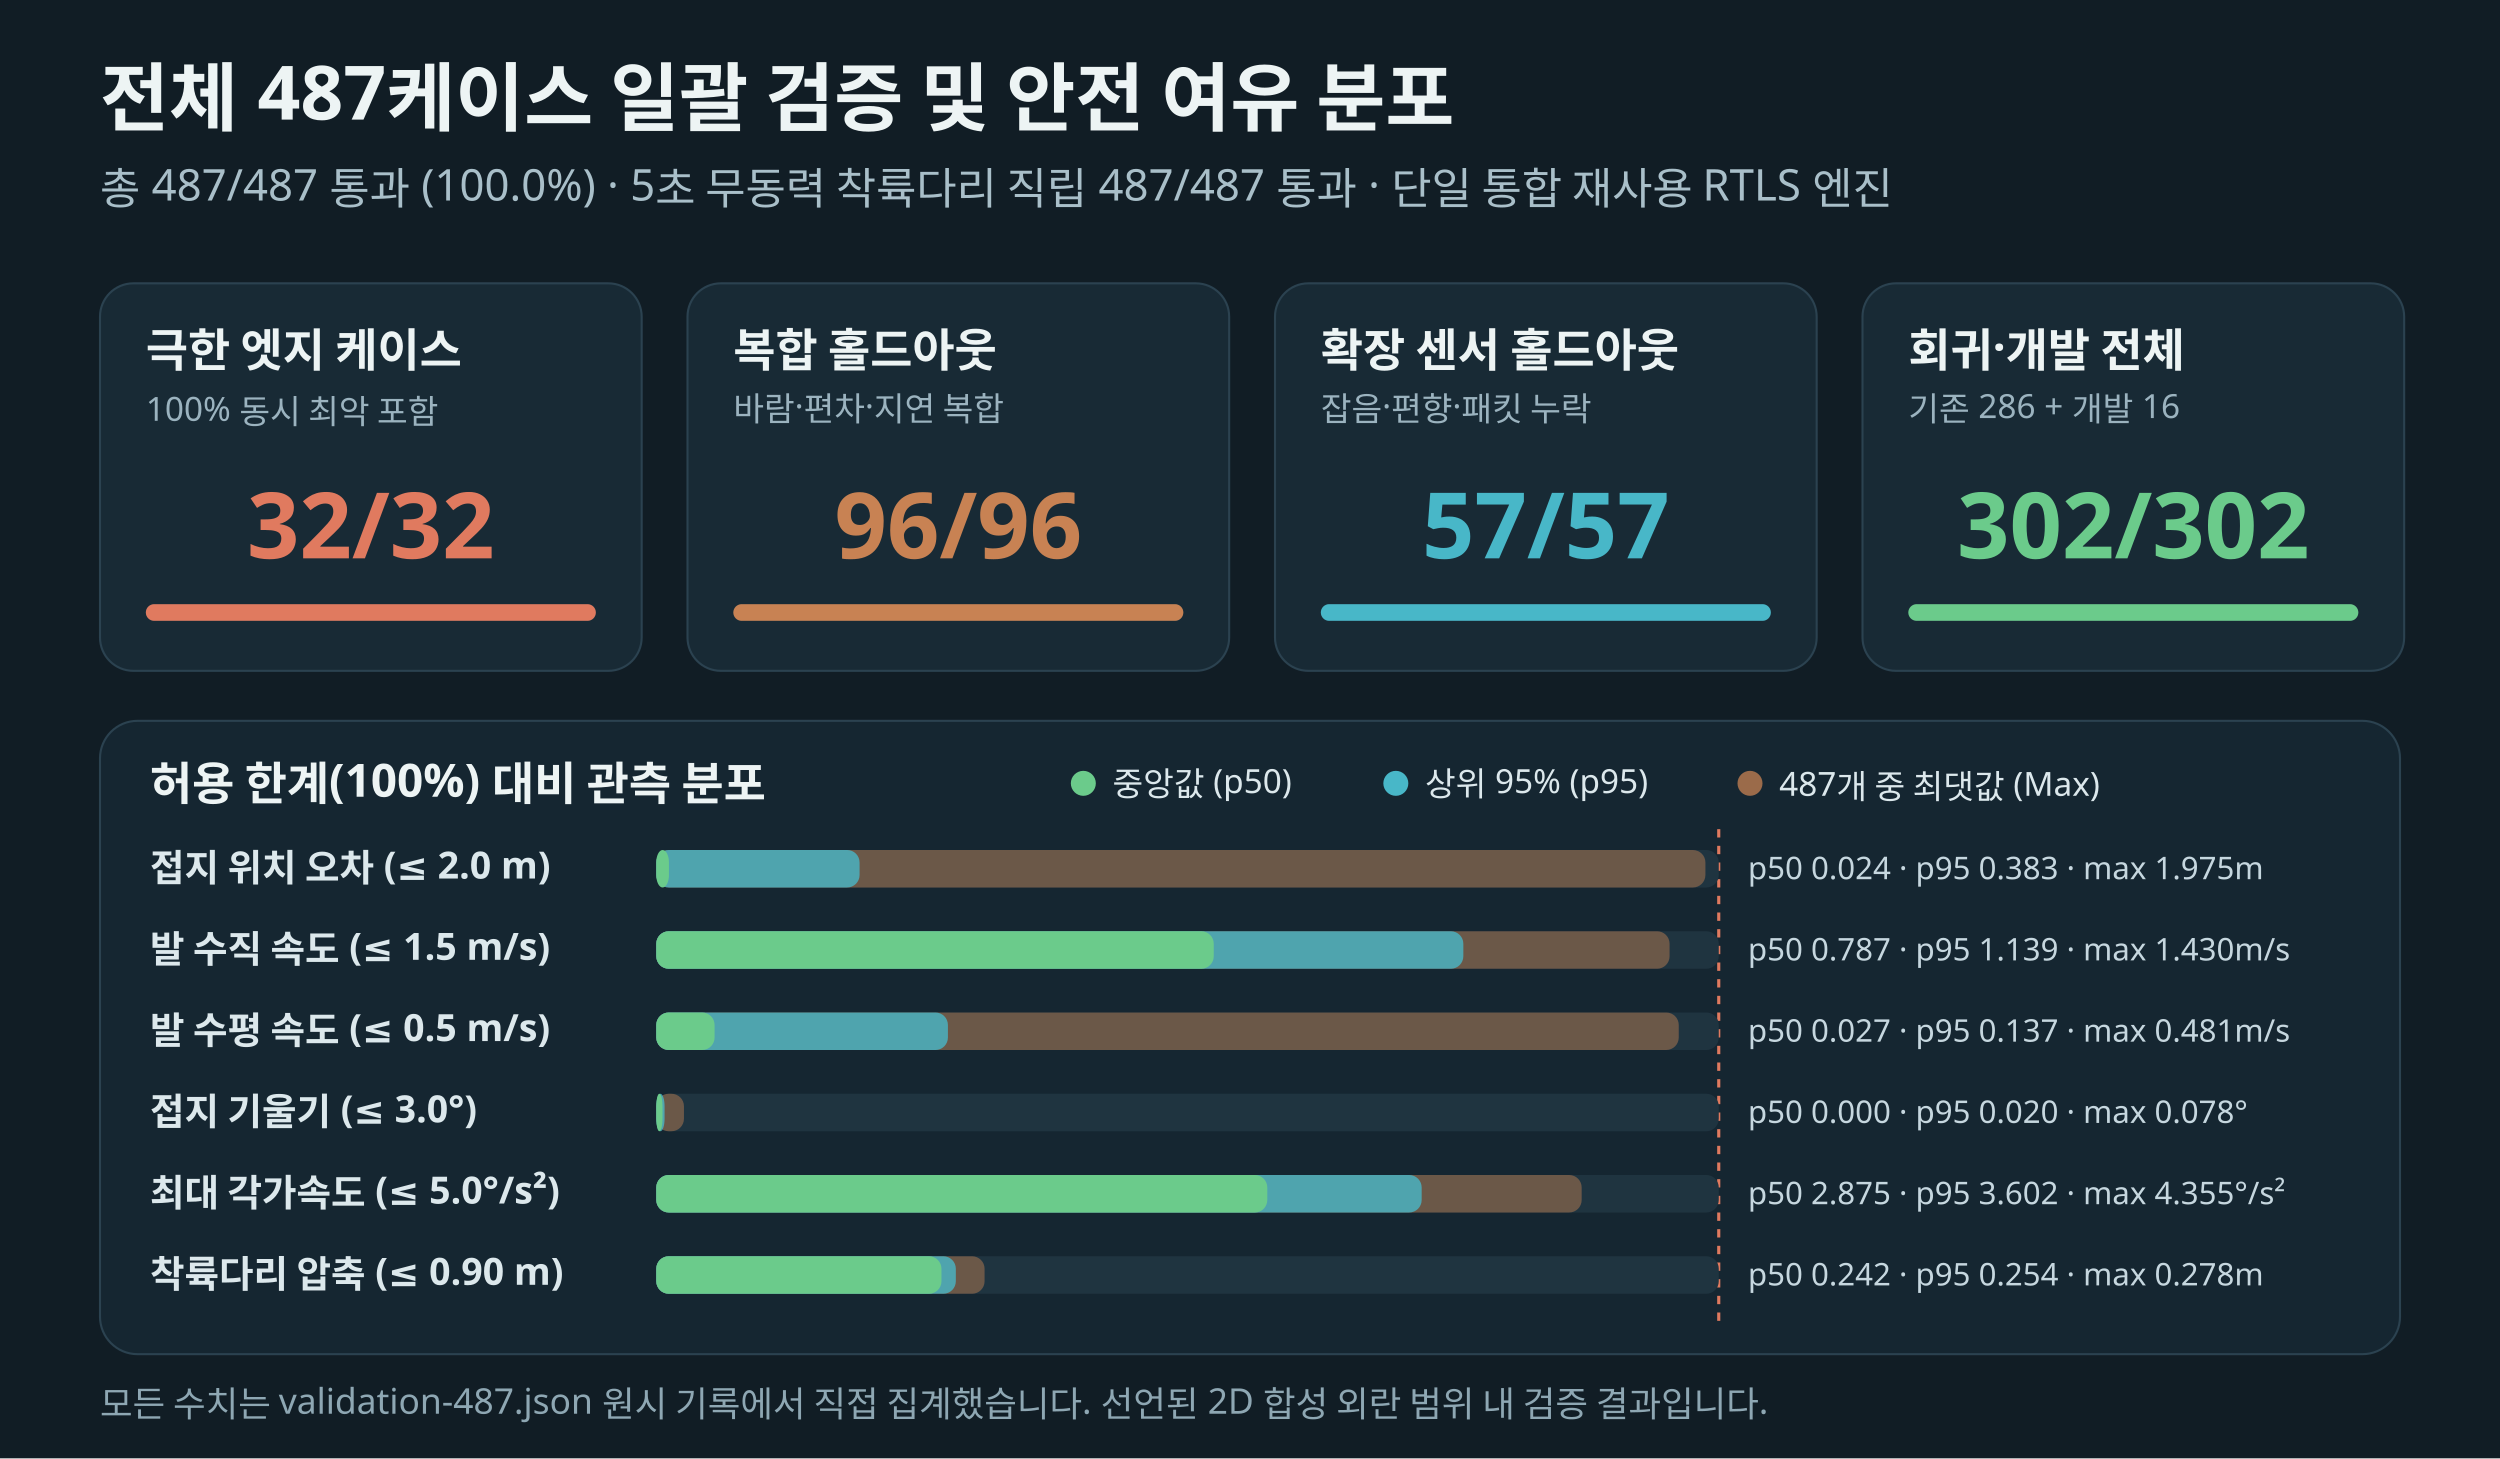
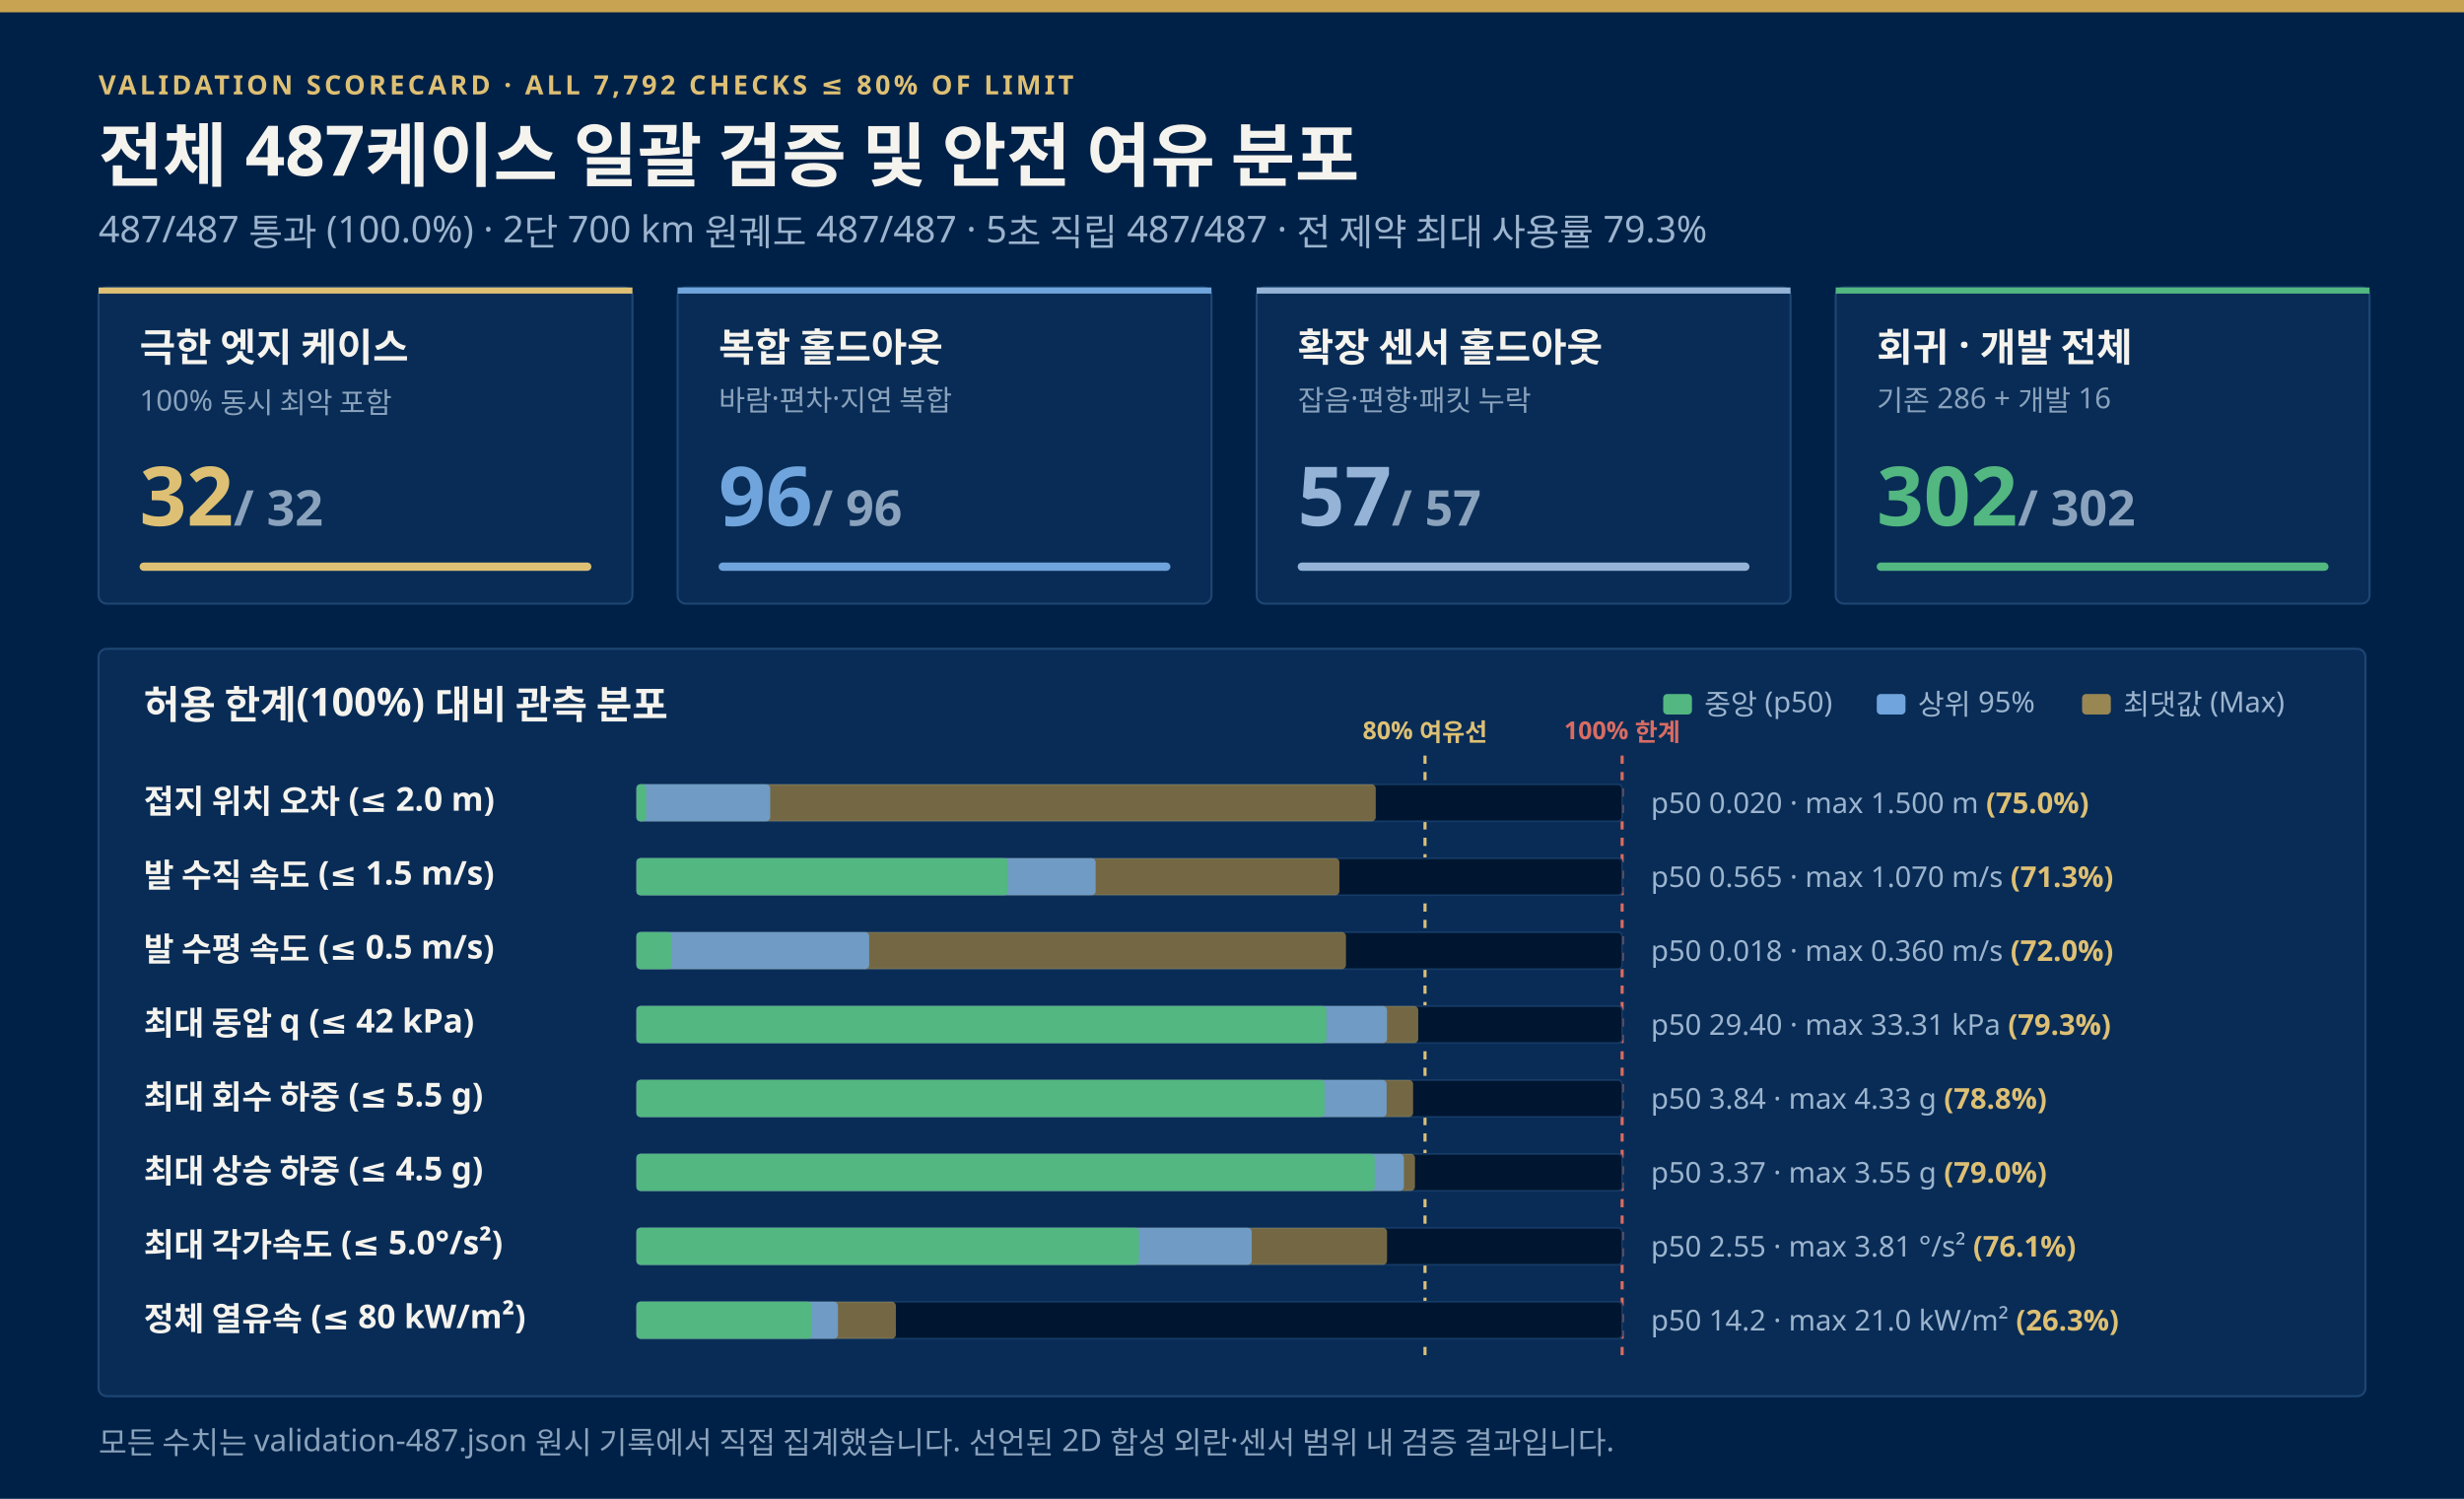
- <svg xmlns="http://www.w3.org/2000/svg" width="1200" height="700" viewBox="0 0 1200 700" role="img" aria-labelledby="title desc">
-   <style>text{font-family:'Noto Sans KR','Malgun Gothic','Apple SD Gothic Neo','Segoe UI',sans-serif;font-variant-numeric:tabular-nums}.mono{font-family:Consolas,'Courier New',monospace}</style>
-   <rect width="1200" height="700" fill="#111D25" />
-   <text x="48" y="60" font-size="36" fill="#EDF4F4" font-weight="750">전체 487케이스 일괄 검증 및 안전 여유 분포</text>
-   <text x="48" y="98" font-size="21" fill="#A9BFC9">총 487/487 통과 (100.0%) · 5초 무동력 착륙다리 직립 487/487 통과 · 단일 통합 재사용 RTLS 엔진</text>
-   <rect x="48" y="136" width="260" height="186" rx="16" fill="#182A35" stroke="#2B4250" />
-   <text x="70" y="176" font-size="22" fill="#EDF4F4" font-weight="700">극한 엣지 케이스</text>
-   <text x="70" y="202" font-size="16" fill="#9BB3BF">100% 동시 최악 포함</text>
-   <text x="178" y="268" font-size="44" fill="#E07A5F" font-weight="800" text-anchor="middle">32/32</text>
-   <rect x="70" y="290" width="216" height="8" rx="4" fill="#253C49" />
-   <rect x="70" y="290" width="216" height="8" rx="4" fill="#E07A5F" />
-   <rect x="330" y="136" width="260" height="186" rx="16" fill="#182A35" stroke="#2B4250" />
-   <text x="352" y="176" font-size="22" fill="#EDF4F4" font-weight="700">복합 홀드아웃</text>
-   <text x="352" y="202" font-size="16" fill="#9BB3BF">바람·편차·지연 복합</text>
-   <text x="460" y="268" font-size="44" fill="#C88253" font-weight="800" text-anchor="middle">96/96</text>
-   <rect x="352" y="290" width="216" height="8" rx="4" fill="#253C49" />
-   <rect x="352" y="290" width="216" height="8" rx="4" fill="#C88253" />
-   <rect x="612" y="136" width="260" height="186" rx="16" fill="#182A35" stroke="#2B4250" />
-   <text x="634" y="176" font-size="22" fill="#EDF4F4" font-weight="700">확장 센서 홀드아웃</text>
-   <text x="634" y="202" font-size="16" fill="#9BB3BF">잡음·편향·패킷 누락</text>
-   <text x="742" y="268" font-size="44" fill="#48B7C8" font-weight="800" text-anchor="middle">57/57</text>
-   <rect x="634" y="290" width="216" height="8" rx="4" fill="#253C49" />
-   <rect x="634" y="290" width="216" height="8" rx="4" fill="#48B7C8" />
-   <rect x="894" y="136" width="260" height="186" rx="16" fill="#182A35" stroke="#2B4250" />
-   <text x="916" y="176" font-size="22" fill="#EDF4F4" font-weight="700">회귀·개발 전체</text>
-   <text x="916" y="202" font-size="16" fill="#9BB3BF">기존 286 + 개발 16</text>
-   <text x="1024" y="268" font-size="44" fill="#6BCB8B" font-weight="800" text-anchor="middle">302/302</text>
-   <rect x="916" y="290" width="216" height="8" rx="4" fill="#253C49" />
-   <rect x="916" y="290" width="216" height="8" rx="4" fill="#6BCB8B" />
-   <rect x="48" y="346" width="1104" height="304" rx="18" fill="#152631" stroke="#2B4250" />
-   <text x="72" y="384" font-size="22" fill="#EDF4F4" font-weight="700">허용 한계(100%) 대비 관측 분포</text>
-   <circle cx="520" cy="376" r="6" fill="#6BCB8B" />
-   <text x="534" y="382" font-size="16" fill="#DCE8EC">중앙값 (p50)</text>
-   <circle cx="670" cy="376" r="6" fill="#48B7C8" />
-   <text x="684" y="382" font-size="16" fill="#DCE8EC">상위 95% (p95)</text>
-   <circle cx="840" cy="376" r="6" fill="#C88253" opacity="0.75" />
-   <text x="854" y="382" font-size="16" fill="#DCE8EC">487개 중 최댓값 (Max)</text>
-   <line x1="825" y1="398" x2="825" y2="634" stroke="#E07A5F" stroke-width="1.5" stroke-dasharray="4 4" />
-   <text x="72" y="423" font-size="18" fill="#DCE8EC" font-weight="600">접지 위치 오차 (≤ 2.0 m)</text>
-   <rect x="315" y="408" width="510" height="18" rx="6" fill="#1F3440" />
-   <rect x="315" y="408" width="503.6" height="18" rx="6" fill="#C88253" opacity="0.45" />
-   <rect x="315" y="408" width="97.6" height="18" rx="6" fill="#48B7C8" opacity="0.80" />
-   <rect x="315" y="408" width="6.1" height="18" rx="6" fill="#6BCB8B" />
-   <text x="839" y="422" font-size="15" fill="#C6D7DF">p50 0.024 · p95 0.383 · max 1.975m</text>
-   <text x="72" y="462" font-size="18" fill="#DCE8EC" font-weight="600">발 수직 속도 (≤ 1.5 m/s)</text>
-   <rect x="315" y="447" width="510" height="18" rx="6" fill="#1F3440" />
-   <rect x="315" y="447" width="486.4" height="18" rx="6" fill="#C88253" opacity="0.45" />
-   <rect x="315" y="447" width="387.4" height="18" rx="6" fill="#48B7C8" opacity="0.80" />
-   <rect x="315" y="447" width="267.6" height="18" rx="6" fill="#6BCB8B" />
-   <text x="839" y="461" font-size="15" fill="#C6D7DF">p50 0.787 · p95 1.139 · max 1.430m/s</text>
-   <text x="72" y="501" font-size="18" fill="#DCE8EC" font-weight="600">발 수평 속도 (≤ 0.5 m/s)</text>
-   <rect x="315" y="486" width="510" height="18" rx="6" fill="#1F3440" />
-   <rect x="315" y="486" width="490.8" height="18" rx="6" fill="#C88253" opacity="0.45" />
-   <rect x="315" y="486" width="140.0" height="18" rx="6" fill="#48B7C8" opacity="0.80" />
-   <rect x="315" y="486" width="28.0" height="18" rx="6" fill="#6BCB8B" />
-   <text x="839" y="500" font-size="15" fill="#C6D7DF">p50 0.027 · p95 0.137 · max 0.481m/s</text>
-   <text x="72" y="540" font-size="18" fill="#DCE8EC" font-weight="600">접지 기울기 (≤ 3.0°)</text>
-   <rect x="315" y="525" width="510" height="18" rx="6" fill="#1F3440" />
-   <rect x="315" y="525" width="13.3" height="18" rx="6" fill="#C88253" opacity="0.45" />
-   <rect x="315" y="525" width="4.0" height="18" rx="6" fill="#48B7C8" opacity="0.80" />
-   <rect x="315" y="525" width="3.0" height="18" rx="6" fill="#6BCB8B" />
-   <text x="839" y="539" font-size="15" fill="#C6D7DF">p50 0.000 · p95 0.020 · max 0.078°</text>
-   <text x="72" y="579" font-size="18" fill="#DCE8EC" font-weight="600">최대 각가속도 (≤ 5.0°/s²)</text>
-   <rect x="315" y="564" width="510" height="18" rx="6" fill="#1F3440" />
-   <rect x="315" y="564" width="444.2" height="18" rx="6" fill="#C88253" opacity="0.45" />
-   <rect x="315" y="564" width="367.4" height="18" rx="6" fill="#48B7C8" opacity="0.80" />
-   <rect x="315" y="564" width="293.3" height="18" rx="6" fill="#6BCB8B" />
-   <text x="839" y="578" font-size="15" fill="#C6D7DF">p50 2.875 · p95 3.602 · max 4.355°/s²</text>
-   <text x="72" y="618" font-size="18" fill="#DCE8EC" font-weight="600">착륙다리 압축 (≤ 0.90 m)</text>
-   <rect x="315" y="603" width="510" height="18" rx="6" fill="#1F3440" />
-   <rect x="315" y="603" width="157.6" height="18" rx="6" fill="#C88253" opacity="0.45" />
-   <rect x="315" y="603" width="143.8" height="18" rx="6" fill="#48B7C8" opacity="0.80" />
-   <rect x="315" y="603" width="136.9" height="18" rx="6" fill="#6BCB8B" />
-   <text x="839" y="617" font-size="15" fill="#C6D7DF">p50 0.242 · p95 0.254 · max 0.278m</text>
-   <text x="48" y="680" font-size="17" fill="#8EA7B3">모든 수치는 validation-487.json 원시 기록에서 직접 집계했습니다. 선언된 2D 합성 외란 범위 내 검증 결과입니다.</text>
+ <svg xmlns="http://www.w3.org/2000/svg" width="1200" height="730" viewBox="0 0 1200 730" role="img" aria-labelledby="title desc">
+   <style>text{font-family:'Malgun Gothic','Noto Sans KR','Apple SD Gothic Neo','Segoe UI',sans-serif;font-variant-numeric:tabular-nums}.eyebrow{letter-spacing:1.6px;font-weight:700}.mono{font-family:Consolas,'Courier New',monospace}</style>
+   <rect width="1200" height="730" fill="#002147" />
+   <rect width="1200" height="6" fill="#C8A452" />
+   <text x="48" y="46" font-size="13" fill="#DEC074" class="eyebrow">VALIDATION SCORECARD · ALL 7,792 CHECKS ≤ 80% OF LIMIT</text>
+   <text x="48" y="88" font-size="34" fill="#F5F3EE" font-weight="700">전체 487케이스 일괄 검증 및 안전 여유 분포</text>
+   <text x="48" y="118" font-size="18" fill="#9CB4CE">487/487 통과 (100.0%) · 2단 700 km 원궤도 487/487 · 5초 직립 487/487 · 전 제약 최대 사용률 79.3%</text>
+   <rect x="48" y="140" width="260" height="154" rx="4" fill="#082C56" stroke="#1E4673" />
+   <rect x="48" y="140" width="260" height="3" fill="#DEC074" />
+   <text x="68" y="176" font-size="19" fill="#F5F3EE" font-weight="700">극한 엣지 케이스</text>
+   <text x="68" y="200" font-size="14" fill="#8AA2BC">100% 동시 최악 포함</text>
+   <text x="68" y="256" font-size="40" fill="#DEC074" font-weight="700">32<tspan fill="#8AA2BC" font-size="24"> / 32</tspan>
+   </text>
+   <rect x="68" y="274" width="220" height="4" rx="2" fill="#163B66" />
+   <rect x="68" y="274" width="220" height="4" rx="2" fill="#DEC074" />
+   <rect x="330" y="140" width="260" height="154" rx="4" fill="#082C56" stroke="#1E4673" />
+   <rect x="330" y="140" width="260" height="3" fill="#6FA4DC" />
+   <text x="350" y="176" font-size="19" fill="#F5F3EE" font-weight="700">복합 홀드아웃</text>
+   <text x="350" y="200" font-size="14" fill="#8AA2BC">바람·편차·지연 복합</text>
+   <text x="350" y="256" font-size="40" fill="#6FA4DC" font-weight="700">96<tspan fill="#8AA2BC" font-size="24"> / 96</tspan>
+   </text>
+   <rect x="350" y="274" width="220" height="4" rx="2" fill="#163B66" />
+   <rect x="350" y="274" width="220" height="4" rx="2" fill="#6FA4DC" />
+   <rect x="612" y="140" width="260" height="154" rx="4" fill="#082C56" stroke="#1E4673" />
+   <rect x="612" y="140" width="260" height="3" fill="#94B3D6" />
+   <text x="632" y="176" font-size="19" fill="#F5F3EE" font-weight="700">확장 센서 홀드아웃</text>
+   <text x="632" y="200" font-size="14" fill="#8AA2BC">잡음·편향·패킷 누락</text>
+   <text x="632" y="256" font-size="40" fill="#94B3D6" font-weight="700">57<tspan fill="#8AA2BC" font-size="24"> / 57</tspan>
+   </text>
+   <rect x="632" y="274" width="220" height="4" rx="2" fill="#163B66" />
+   <rect x="632" y="274" width="220" height="4" rx="2" fill="#94B3D6" />
+   <rect x="894" y="140" width="260" height="154" rx="4" fill="#082C56" stroke="#1E4673" />
+   <rect x="894" y="140" width="260" height="3" fill="#52B780" />
+   <text x="914" y="176" font-size="19" fill="#F5F3EE" font-weight="700">회귀 · 개발 전체</text>
+   <text x="914" y="200" font-size="14" fill="#8AA2BC">기존 286 + 개발 16</text>
+   <text x="914" y="256" font-size="40" fill="#52B780" font-weight="700">302<tspan fill="#8AA2BC" font-size="24"> / 302</tspan>
+   </text>
+   <rect x="914" y="274" width="220" height="4" rx="2" fill="#163B66" />
+   <rect x="914" y="274" width="220" height="4" rx="2" fill="#52B780" />
+   <rect x="48" y="316" width="1104" height="364" rx="4" fill="#082C56" stroke="#1E4673" />
+   <text x="70" y="350" font-size="19" fill="#F5F3EE" font-weight="700">허용 한계(100%) 대비 관측 분포</text>
+   <rect x="810" y="338" width="14" height="10" rx="2" fill="#52B780" />
+   <text x="830" y="348" font-size="14" fill="#9CB4CE">중앙 (p50)</text>
+   <rect x="914" y="338" width="14" height="10" rx="2" fill="#6FA4DC" />
+   <text x="934" y="348" font-size="14" fill="#9CB4CE">상위 95%</text>
+   <rect x="1014" y="338" width="14" height="10" rx="2" fill="#C8A452" opacity="0.75" />
+   <text x="1034" y="348" font-size="14" fill="#9CB4CE">최댓값 (Max)</text>
+   <line x1="694.0" y1="368" x2="694.0" y2="664" stroke="#DEC074" stroke-width="1.5" stroke-dasharray="4 4" />
+   <text x="694.0" y="360" font-size="12" fill="#DEC074" font-weight="700" text-anchor="middle">80% 여유선</text>
+   <line x1="790.0" y1="368" x2="790.0" y2="664" stroke="#D96C62" stroke-width="1.5" stroke-dasharray="4 4" />
+   <text x="790.0" y="360" font-size="12" fill="#D96C62" font-weight="700" text-anchor="middle">100% 한계</text>
+   <text x="70" y="396" font-size="16" fill="#F5F3EE" font-weight="600">접지 위치 오차 (≤ 2.0 m)</text>
+   <rect x="310" y="382" width="480" height="18" rx="2" fill="#001630" stroke="#163B66" stroke-width="0.8" />
+   <rect x="310" y="382" width="360.0" height="18" rx="2" fill="#C8A452" opacity="0.58" />
+   <rect x="310" y="382" width="65.1" height="18" rx="2" fill="#6FA4DC" opacity="0.85" />
+   <rect x="310" y="382" width="4.7" height="18" rx="2" fill="#52B780" />
+   <text x="804" y="396" font-size="14" fill="#9CB4CE">p50 0.020 · max 1.500 m <tspan fill="#DEC074" font-weight="700">(75.0%)</tspan>
+   </text>
+   <text x="70" y="432" font-size="16" fill="#F5F3EE" font-weight="600">발 수직 속도 (≤ 1.5 m/s)</text>
+   <rect x="310" y="418" width="480" height="18" rx="2" fill="#001630" stroke="#163B66" stroke-width="0.8" />
+   <rect x="310" y="418" width="342.3" height="18" rx="2" fill="#C8A452" opacity="0.58" />
+   <rect x="310" y="418" width="223.6" height="18" rx="2" fill="#6FA4DC" opacity="0.85" />
+   <rect x="310" y="418" width="180.9" height="18" rx="2" fill="#52B780" />
+   <text x="804" y="432" font-size="14" fill="#9CB4CE">p50 0.565 · max 1.070 m/s <tspan fill="#DEC074" font-weight="700">(71.3%)</tspan>
+   </text>
+   <text x="70" y="468" font-size="16" fill="#F5F3EE" font-weight="600">발 수평 속도 (≤ 0.5 m/s)</text>
+   <rect x="310" y="454" width="480" height="18" rx="2" fill="#001630" stroke="#163B66" stroke-width="0.8" />
+   <rect x="310" y="454" width="345.5" height="18" rx="2" fill="#C8A452" opacity="0.58" />
+   <rect x="310" y="454" width="113.3" height="18" rx="2" fill="#6FA4DC" opacity="0.85" />
+   <rect x="310" y="454" width="17.1" height="18" rx="2" fill="#52B780" />
+   <text x="804" y="468" font-size="14" fill="#9CB4CE">p50 0.018 · max 0.360 m/s <tspan fill="#DEC074" font-weight="700">(72.0%)</tspan>
+   </text>
+   <text x="70" y="504" font-size="16" fill="#F5F3EE" font-weight="600">최대 동압 q (≤ 42 kPa)</text>
+   <rect x="310" y="490" width="480" height="18" rx="2" fill="#001630" stroke="#163B66" stroke-width="0.8" />
+   <rect x="310" y="490" width="380.7" height="18" rx="2" fill="#C8A452" opacity="0.58" />
+   <rect x="310" y="490" width="365.5" height="18" rx="2" fill="#6FA4DC" opacity="0.85" />
+   <rect x="310" y="490" width="336.0" height="18" rx="2" fill="#52B780" />
+   <text x="804" y="504" font-size="14" fill="#9CB4CE">p50 29.40 · max 33.31 kPa <tspan fill="#DEC074" font-weight="700">(79.3%)</tspan>
+   </text>
+   <text x="70" y="540" font-size="16" fill="#F5F3EE" font-weight="600">최대 회수 하중 (≤ 5.5 g)</text>
+   <rect x="310" y="526" width="480" height="18" rx="2" fill="#001630" stroke="#163B66" stroke-width="0.8" />
+   <rect x="310" y="526" width="378.2" height="18" rx="2" fill="#C8A452" opacity="0.58" />
+   <rect x="310" y="526" width="365.3" height="18" rx="2" fill="#6FA4DC" opacity="0.85" />
+   <rect x="310" y="526" width="335.1" height="18" rx="2" fill="#52B780" />
+   <text x="804" y="540" font-size="14" fill="#9CB4CE">p50 3.84 · max 4.33 g <tspan fill="#DEC074" font-weight="700">(78.8%)</tspan>
+   </text>
+   <text x="70" y="576" font-size="16" fill="#F5F3EE" font-weight="600">최대 상승 하중 (≤ 4.5 g)</text>
+   <rect x="310" y="562" width="480" height="18" rx="2" fill="#001630" stroke="#163B66" stroke-width="0.8" />
+   <rect x="310" y="562" width="379.1" height="18" rx="2" fill="#C8A452" opacity="0.58" />
+   <rect x="310" y="562" width="373.7" height="18" rx="2" fill="#6FA4DC" opacity="0.85" />
+   <rect x="310" y="562" width="359.5" height="18" rx="2" fill="#52B780" />
+   <text x="804" y="576" font-size="14" fill="#9CB4CE">p50 3.37 · max 3.55 g <tspan fill="#DEC074" font-weight="700">(79.0%)</tspan>
+   </text>
+   <text x="70" y="612" font-size="16" fill="#F5F3EE" font-weight="600">최대 각가속도 (≤ 5.0°/s²)</text>
+   <rect x="310" y="598" width="480" height="18" rx="2" fill="#001630" stroke="#163B66" stroke-width="0.8" />
+   <rect x="310" y="598" width="365.5" height="18" rx="2" fill="#C8A452" opacity="0.58" />
+   <rect x="310" y="598" width="299.6" height="18" rx="2" fill="#6FA4DC" opacity="0.85" />
+   <rect x="310" y="598" width="244.7" height="18" rx="2" fill="#52B780" />
+   <text x="804" y="612" font-size="14" fill="#9CB4CE">p50 2.55 · max 3.81 °/s² <tspan fill="#DEC074" font-weight="700">(76.1%)</tspan>
+   </text>
+   <text x="70" y="648" font-size="16" fill="#F5F3EE" font-weight="600">정체 열유속 (≤ 80 kW/m²)</text>
+   <rect x="310" y="634" width="480" height="18" rx="2" fill="#001630" stroke="#163B66" stroke-width="0.8" />
+   <rect x="310" y="634" width="126.3" height="18" rx="2" fill="#C8A452" opacity="0.58" />
+   <rect x="310" y="634" width="98.1" height="18" rx="2" fill="#6FA4DC" opacity="0.85" />
+   <rect x="310" y="634" width="85.4" height="18" rx="2" fill="#52B780" />
+   <text x="804" y="648" font-size="14" fill="#9CB4CE">p50 14.2 · max 21.0 kW/m² <tspan fill="#DEC074" font-weight="700">(26.3%)</tspan>
+   </text>
+   <text x="48" y="708" font-size="15" fill="#8AA2BC">모든 수치는 validation-487.json 원시 기록에서 직접 집계했습니다. 선언된 2D 합성 외란·센서 범위 내 검증 결과입니다.</text>
</svg>
